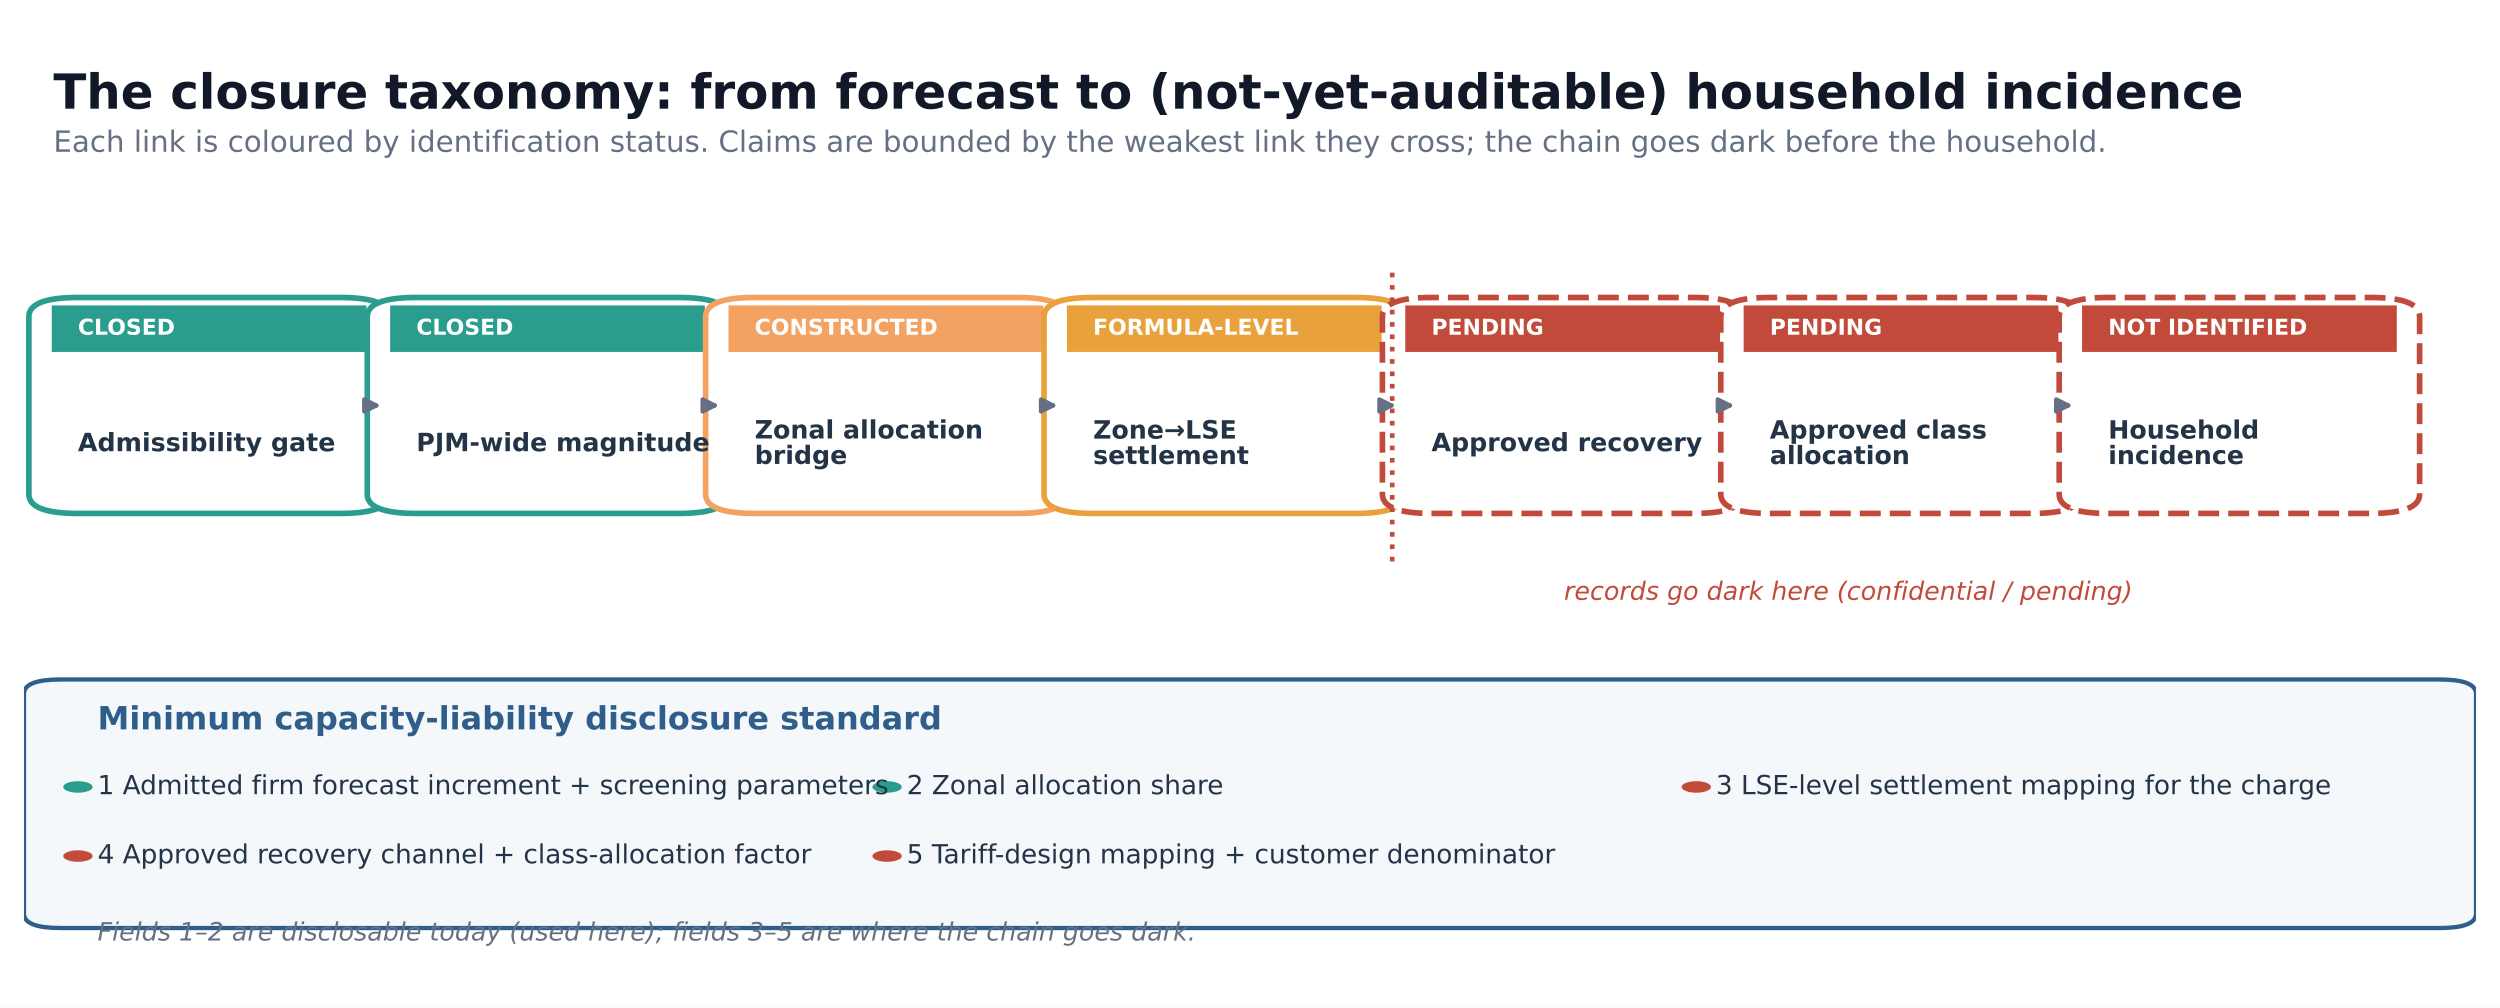
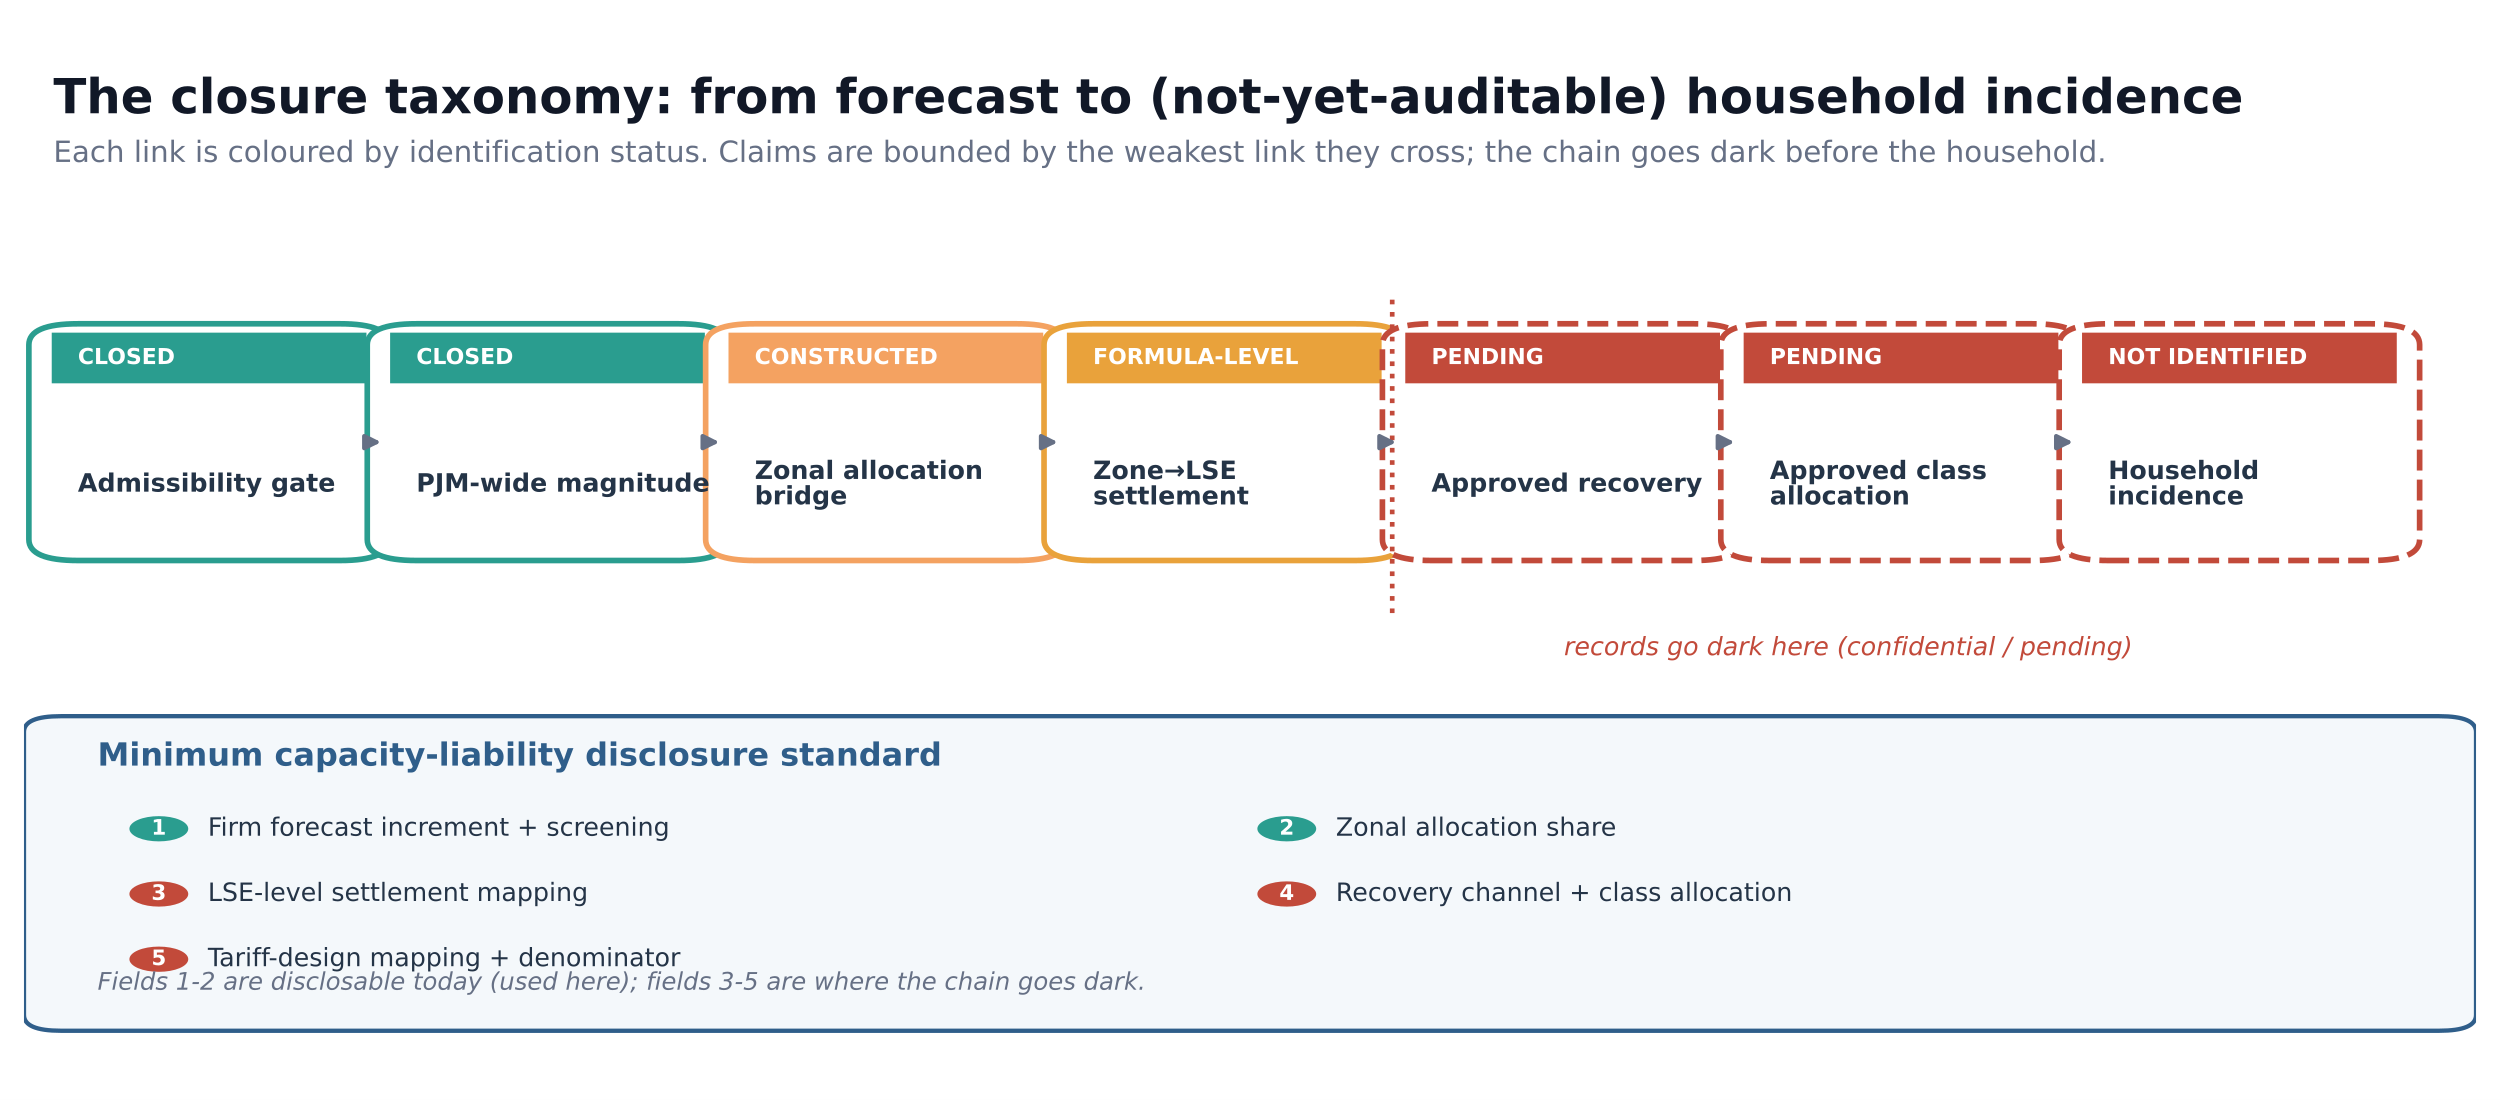
- <svg xmlns="http://www.w3.org/2000/svg" width="750.96pt" height="302.688pt" viewBox="0 0 750.96 302.688" version="1.1">
+ <svg xmlns="http://www.w3.org/2000/svg" width="750.96pt" height="330.408pt" viewBox="0 0 750.96 330.408" version="1.1">
  <defs>
    <style type="text/css">*{stroke-linejoin: round; stroke-linecap: butt}</style>
  </defs>
  <g id="figure_1">
    <g id="patch_1">
-       <path d="M 0 302.688  L 750.96 302.688  L 750.96 0  L 0 0  z " style="fill: #ffffff" />
+       <path d="M 0 330.408 L 750.96 330.408 L 750.96 0 L 0 0 z " style="fill: #ffffff" />
    </g>
    <g id="axes_1">
      <g id="patch_2">
-         <path d="M 23.404 154.227  L 102.216 154.227  Q 116.947 154.227 116.947 148.461  L 116.947 95.128  Q 116.947 89.362 102.216 89.362  L 23.404 89.362  Q 8.673 89.362 8.673 95.128  L 8.673 148.461  Q 8.673 154.227 23.404 154.227  z " clip-path="url(#p225a15767d)" style="fill: #ffffff; stroke: #2a9d8f; stroke-width: 1.7; stroke-linejoin: miter" />
+         <path d="M 23.404 168.364 L 102.216 168.364 Q 116.947 168.364 116.947 162.044 L 116.947 103.582 Q 116.947 97.262 102.216 97.262 L 23.404 97.262 Q 8.673 97.262 8.673 103.582 L 8.673 162.044 Q 8.673 168.364 23.404 168.364 z " clip-path="url(#p9add285028)" style="fill: #ffffff; stroke: #2a9d8f; stroke-width: 1.7; stroke-linejoin: miter" />
      </g>
      <g id="patch_3">
-         <path d="M 16.039 105.218  L 109.582 105.218  L 109.582 92.245  L 16.039 92.245  z " clip-path="url(#p225a15767d)" style="fill: #2a9d8f; stroke: #2a9d8f; stroke-linejoin: miter" />
+         <path d="M 16.039 114.643 L 109.582 114.643 L 109.582 100.422 L 16.039 100.422 z " clip-path="url(#p9add285028)" style="fill: #2a9d8f; stroke: #2a9d8f; stroke-linejoin: miter" />
      </g>
      <g id="patch_4">
-         <path d="M 125.05 154.227  L 203.862 154.227  Q 218.593 154.227 218.593 148.461  L 218.593 95.128  Q 218.593 89.362 203.862 89.362  L 125.05 89.362  Q 110.318 89.362 110.318 95.128  L 110.318 148.461  Q 110.318 154.227 125.05 154.227  z " clip-path="url(#p225a15767d)" style="fill: #ffffff; stroke: #2a9d8f; stroke-width: 1.7; stroke-linejoin: miter" />
+         <path d="M 125.05 168.364 L 203.862 168.364 Q 218.593 168.364 218.593 162.044 L 218.593 103.582 Q 218.593 97.262 203.862 97.262 L 125.05 97.262 Q 110.318 97.262 110.318 103.582 L 110.318 162.044 Q 110.318 168.364 125.05 168.364 z " clip-path="url(#p9add285028)" style="fill: #ffffff; stroke: #2a9d8f; stroke-width: 1.7; stroke-linejoin: miter" />
      </g>
      <g id="patch_5">
-         <path d="M 117.684 105.218  L 211.227 105.218  L 211.227 92.245  L 117.684 92.245  z " clip-path="url(#p225a15767d)" style="fill: #2a9d8f; stroke: #2a9d8f; stroke-linejoin: miter" />
+         <path d="M 117.684 114.643 L 211.227 114.643 L 211.227 100.422 L 117.684 100.422 z " clip-path="url(#p9add285028)" style="fill: #2a9d8f; stroke: #2a9d8f; stroke-linejoin: miter" />
      </g>
      <g id="patch_6">
-         <path d="M 226.695 154.227  L 305.507 154.227  Q 320.238 154.227 320.238 148.461  L 320.238 95.128  Q 320.238 89.362 305.507 89.362  L 226.695 89.362  Q 211.964 89.362 211.964 95.128  L 211.964 148.461  Q 211.964 154.227 226.695 154.227  z " clip-path="url(#p225a15767d)" style="fill: #ffffff; stroke: #f4a261; stroke-width: 1.7; stroke-linejoin: miter" />
+         <path d="M 226.695 168.364 L 305.507 168.364 Q 320.238 168.364 320.238 162.044 L 320.238 103.582 Q 320.238 97.262 305.507 97.262 L 226.695 97.262 Q 211.964 97.262 211.964 103.582 L 211.964 162.044 Q 211.964 168.364 226.695 168.364 z " clip-path="url(#p9add285028)" style="fill: #ffffff; stroke: #f4a261; stroke-width: 1.7; stroke-linejoin: miter" />
      </g>
      <g id="patch_7">
-         <path d="M 219.329 105.218  L 312.872 105.218  L 312.872 92.245  L 219.329 92.245  z " clip-path="url(#p225a15767d)" style="fill: #f4a261; stroke: #f4a261; stroke-linejoin: miter" />
+         <path d="M 219.329 114.643 L 312.872 114.643 L 312.872 100.422 L 219.329 100.422 z " clip-path="url(#p9add285028)" style="fill: #f4a261; stroke: #f4a261; stroke-linejoin: miter" />
      </g>
      <g id="patch_8">
-         <path d="M 328.34 154.227  L 407.152 154.227  Q 421.883 154.227 421.883 148.461  L 421.883 95.128  Q 421.883 89.362 407.152 89.362  L 328.34 89.362  Q 313.609 89.362 313.609 95.128  L 313.609 148.461  Q 313.609 154.227 328.34 154.227  z " clip-path="url(#p225a15767d)" style="fill: #ffffff; stroke: #e9a23b; stroke-width: 1.7; stroke-linejoin: miter" />
+         <path d="M 328.34 168.364 L 407.152 168.364 Q 421.883 168.364 421.883 162.044 L 421.883 103.582 Q 421.883 97.262 407.152 97.262 L 328.34 97.262 Q 313.609 97.262 313.609 103.582 L 313.609 162.044 Q 313.609 168.364 328.34 168.364 z " clip-path="url(#p9add285028)" style="fill: #ffffff; stroke: #e9a23b; stroke-width: 1.7; stroke-linejoin: miter" />
      </g>
      <g id="patch_9">
-         <path d="M 320.975 105.218  L 414.518 105.218  L 414.518 92.245  L 320.975 92.245  z " clip-path="url(#p225a15767d)" style="fill: #e9a23b; stroke: #e9a23b; stroke-linejoin: miter" />
+         <path d="M 320.975 114.643 L 414.518 114.643 L 414.518 100.422 L 320.975 100.422 z " clip-path="url(#p9add285028)" style="fill: #e9a23b; stroke: #e9a23b; stroke-linejoin: miter" />
      </g>
      <g id="patch_10">
-         <path d="M 429.985 154.227  L 508.797 154.227  Q 523.529 154.227 523.529 148.461  L 523.529 95.128  Q 523.529 89.362 508.797 89.362  L 429.985 89.362  Q 415.254 89.362 415.254 95.128  L 415.254 148.461  Q 415.254 154.227 429.985 154.227  z " clip-path="url(#p225a15767d)" style="fill: #ffffff; stroke-dasharray: 6.29,2.72; stroke-dashoffset: 0; stroke: #c24a3a; stroke-width: 1.7; stroke-linejoin: miter" />
+         <path d="M 429.985 168.364 L 508.797 168.364 Q 523.529 168.364 523.529 162.044 L 523.529 103.582 Q 523.529 97.262 508.797 97.262 L 429.985 97.262 Q 415.254 97.262 415.254 103.582 L 415.254 162.044 Q 415.254 168.364 429.985 168.364 z " clip-path="url(#p9add285028)" style="fill: #ffffff; stroke-dasharray: 6.29,2.72; stroke-dashoffset: 0; stroke: #c24a3a; stroke-width: 1.7; stroke-linejoin: miter" />
      </g>
      <g id="patch_11">
-         <path d="M 422.62 105.218  L 516.163 105.218  L 516.163 92.245  L 422.62 92.245  z " clip-path="url(#p225a15767d)" style="fill: #c24a3a; stroke: #c24a3a; stroke-linejoin: miter" />
+         <path d="M 422.62 114.643 L 516.163 114.643 L 516.163 100.422 L 422.62 100.422 z " clip-path="url(#p9add285028)" style="fill: #c24a3a; stroke: #c24a3a; stroke-linejoin: miter" />
      </g>
      <g id="patch_12">
-         <path d="M 531.631 154.227  L 610.443 154.227  Q 625.174 154.227 625.174 148.461  L 625.174 95.128  Q 625.174 89.362 610.443 89.362  L 531.631 89.362  Q 516.9 89.362 516.9 95.128  L 516.9 148.461  Q 516.9 154.227 531.631 154.227  z " clip-path="url(#p225a15767d)" style="fill: #ffffff; stroke-dasharray: 6.29,2.72; stroke-dashoffset: 0; stroke: #c24a3a; stroke-width: 1.7; stroke-linejoin: miter" />
+         <path d="M 531.631 168.364 L 610.443 168.364 Q 625.174 168.364 625.174 162.044 L 625.174 103.582 Q 625.174 97.262 610.443 97.262 L 531.631 97.262 Q 516.9 97.262 516.9 103.582 L 516.9 162.044 Q 516.9 168.364 531.631 168.364 z " clip-path="url(#p9add285028)" style="fill: #ffffff; stroke-dasharray: 6.29,2.72; stroke-dashoffset: 0; stroke: #c24a3a; stroke-width: 1.7; stroke-linejoin: miter" />
      </g>
      <g id="patch_13">
-         <path d="M 524.265 105.218  L 617.808 105.218  L 617.808 92.245  L 524.265 92.245  z " clip-path="url(#p225a15767d)" style="fill: #c24a3a; stroke: #c24a3a; stroke-linejoin: miter" />
+         <path d="M 524.265 114.643 L 617.808 114.643 L 617.808 100.422 L 524.265 100.422 z " clip-path="url(#p9add285028)" style="fill: #c24a3a; stroke: #c24a3a; stroke-linejoin: miter" />
      </g>
      <g id="patch_14">
-         <path d="M 633.276 154.227  L 712.088 154.227  Q 726.819 154.227 726.819 148.461  L 726.819 95.128  Q 726.819 89.362 712.088 89.362  L 633.276 89.362  Q 618.545 89.362 618.545 95.128  L 618.545 148.461  Q 618.545 154.227 633.276 154.227  z " clip-path="url(#p225a15767d)" style="fill: #ffffff; stroke-dasharray: 6.29,2.72; stroke-dashoffset: 0; stroke: #c24a3a; stroke-width: 1.7; stroke-linejoin: miter" />
+         <path d="M 633.276 168.364 L 712.088 168.364 Q 726.819 168.364 726.819 162.044 L 726.819 103.582 Q 726.819 97.262 712.088 97.262 L 633.276 97.262 Q 618.545 97.262 618.545 103.582 L 618.545 162.044 Q 618.545 168.364 633.276 168.364 z " clip-path="url(#p9add285028)" style="fill: #ffffff; stroke-dasharray: 6.29,2.72; stroke-dashoffset: 0; stroke: #c24a3a; stroke-width: 1.7; stroke-linejoin: miter" />
      </g>
      <g id="patch_15">
-         <path d="M 625.91 105.218  L 719.454 105.218  L 719.454 92.245  L 625.91 92.245  z " clip-path="url(#p225a15767d)" style="fill: #c24a3a; stroke: #c24a3a; stroke-linejoin: miter" />
+         <path d="M 625.91 114.643 L 719.454 114.643 L 719.454 100.422 L 625.91 100.422 z " clip-path="url(#p9add285028)" style="fill: #c24a3a; stroke: #c24a3a; stroke-linejoin: miter" />
      </g>
      <g id="patch_16">
-         <path d="M 18.248 278.767  L 732.712 278.767  Q 743.76 278.767 743.76 274.443  L 743.76 208.425  Q 743.76 204.101 732.712 204.101  L 18.248 204.101  Q 7.2 204.101 7.2 208.425  L 7.2 274.443  Q 7.2 278.767 18.248 278.767  z " clip-path="url(#p225a15767d)" style="fill: #f4f8fb; stroke: #2f5e8a; stroke-width: 1.3; stroke-linejoin: miter" />
+         <path d="M 18.248 309.62 L 732.712 309.62 Q 743.76 309.62 743.76 304.88 L 743.76 219.873 Q 743.76 215.133 732.712 215.133 L 18.248 215.133 Q 7.2 215.133 7.2 219.873 L 7.2 304.88 Q 7.2 309.62 18.248 309.62 z " clip-path="url(#p9add285028)" style="fill: #f4f8fb; stroke: #2f5e8a; stroke-width: 1.3; stroke-linejoin: miter" />
      </g>
      <g id="patch_17">
-         <path d="M 23.404 238.119  C 24.576 238.119 25.701 237.936 26.529 237.612  C 27.358 237.288 27.824 236.848 27.824 236.389  C 27.824 235.93 27.358 235.49 26.529 235.166  C 25.701 234.841 24.576 234.659 23.404 234.659  C 22.232 234.659 21.108 234.841 20.279 235.166  C 19.451 235.49 18.985 235.93 18.985 236.389  C 18.985 236.848 19.451 237.288 20.279 237.612  C 21.108 237.936 22.232 238.119 23.404 238.119  z " clip-path="url(#p225a15767d)" style="fill: #2a9d8f" />
+         <path d="M 47.711 252.738 C 50.055 252.738 52.303 252.339 53.961 251.628 C 55.618 250.916 56.55 249.952 56.55 248.946 C 56.55 247.94 55.618 246.976 53.961 246.265 C 52.303 245.554 50.055 245.154 47.711 245.154 C 45.367 245.154 43.118 245.554 41.461 246.265 C 39.803 246.976 38.872 247.94 38.872 248.946 C 38.872 249.952 39.803 250.916 41.461 251.628 C 43.118 252.339 45.367 252.738 47.711 252.738 z " clip-path="url(#p9add285028)" style="fill: #2a9d8f" />
      </g>
      <g id="patch_18">
-         <path d="M 266.469 238.119  C 267.641 238.119 268.765 237.936 269.594 237.612  C 270.423 237.288 270.888 236.848 270.888 236.389  C 270.888 235.93 270.423 235.49 269.594 235.166  C 268.765 234.841 267.641 234.659 266.469 234.659  C 265.297 234.659 264.173 234.841 263.344 235.166  C 262.515 235.49 262.05 235.93 262.05 236.389  C 262.05 236.848 262.515 237.288 263.344 237.612  C 264.173 237.936 265.297 238.119 266.469 238.119  z " clip-path="url(#p225a15767d)" style="fill: #2a9d8f" />
+         <path d="M 386.528 252.738 C 388.872 252.738 391.121 252.339 392.778 251.628 C 394.436 250.916 395.367 249.952 395.367 248.946 C 395.367 247.94 394.436 246.976 392.778 246.265 C 391.121 245.554 388.872 245.154 386.528 245.154 C 384.184 245.154 381.936 245.554 380.278 246.265 C 378.621 246.976 377.69 247.94 377.69 248.946 C 377.69 249.952 378.621 250.916 380.278 251.628 C 381.936 252.339 384.184 252.738 386.528 252.738 z " clip-path="url(#p9add285028)" style="fill: #2a9d8f" />
      </g>
      <g id="patch_19">
-         <path d="M 509.534 238.119  C 510.706 238.119 511.83 237.936 512.659 237.612  C 513.488 237.288 513.953 236.848 513.953 236.389  C 513.953 235.93 513.488 235.49 512.659 235.166  C 511.83 234.841 510.706 234.659 509.534 234.659  C 508.362 234.659 507.238 234.841 506.409 235.166  C 505.58 235.49 505.115 235.93 505.115 236.389  C 505.115 236.848 505.58 237.288 506.409 237.612  C 507.238 237.936 508.362 238.119 509.534 238.119  z " clip-path="url(#p225a15767d)" style="fill: #c24a3a" />
+         <path d="M 47.711 272.331 C 50.055 272.331 52.303 271.931 53.961 271.22 C 55.618 270.509 56.55 269.544 56.55 268.539 C 56.55 267.533 55.618 266.568 53.961 265.857 C 52.303 265.146 50.055 264.747 47.711 264.747 C 45.367 264.747 43.118 265.146 41.461 265.857 C 39.803 266.568 38.872 267.533 38.872 268.539 C 38.872 269.544 39.803 270.509 41.461 271.22 C 43.118 271.931 45.367 272.331 47.711 272.331 z " clip-path="url(#p9add285028)" style="fill: #c24a3a" />
      </g>
      <g id="patch_20">
-         <path d="M 23.404 258.875  C 24.576 258.875 25.701 258.693 26.529 258.369  C 27.358 258.044 27.824 257.604 27.824 257.146  C 27.824 256.687 27.358 256.247 26.529 255.923  C 25.701 255.598 24.576 255.416 23.404 255.416  C 22.232 255.416 21.108 255.598 20.279 255.923  C 19.451 256.247 18.985 256.687 18.985 257.146  C 18.985 257.604 19.451 258.044 20.279 258.369  C 21.108 258.693 22.232 258.875 23.404 258.875  z " clip-path="url(#p225a15767d)" style="fill: #c24a3a" />
+         <path d="M 386.528 272.331 C 388.872 272.331 391.121 271.931 392.778 271.22 C 394.436 270.509 395.367 269.544 395.367 268.539 C 395.367 267.533 394.436 266.568 392.778 265.857 C 391.121 265.146 388.872 264.747 386.528 264.747 C 384.184 264.747 381.936 265.146 380.278 265.857 C 378.621 266.568 377.69 267.533 377.69 268.539 C 377.69 269.544 378.621 270.509 380.278 271.22 C 381.936 271.931 384.184 272.331 386.528 272.331 z " clip-path="url(#p9add285028)" style="fill: #c24a3a" />
      </g>
      <g id="patch_21">
-         <path d="M 266.469 258.875  C 267.641 258.875 268.765 258.693 269.594 258.369  C 270.423 258.044 270.888 257.604 270.888 257.146  C 270.888 256.687 270.423 256.247 269.594 255.923  C 268.765 255.598 267.641 255.416 266.469 255.416  C 265.297 255.416 264.173 255.598 263.344 255.923  C 262.515 256.247 262.05 256.687 262.05 257.146  C 262.05 257.604 262.515 258.044 263.344 258.369  C 264.173 258.693 265.297 258.875 266.469 258.875  z " clip-path="url(#p225a15767d)" style="fill: #c24a3a" />
+         <path d="M 47.711 291.923 C 50.055 291.923 52.303 291.524 53.961 290.813 C 55.618 290.101 56.55 289.137 56.55 288.131 C 56.55 287.125 55.618 286.161 53.961 285.45 C 52.303 284.739 50.055 284.339 47.711 284.339 C 45.367 284.339 43.118 284.739 41.461 285.45 C 39.803 286.161 38.872 287.125 38.872 288.131 C 38.872 289.137 39.803 290.101 41.461 290.813 C 43.118 291.524 45.367 291.923 47.711 291.923 z " clip-path="url(#p9add285028)" style="fill: #c24a3a" />
      </g>
      <g id="line2d_1">
-         <path d="M 418.2 168.641  L 418.2 80.713  " clip-path="url(#p225a15767d)" style="fill: none; stroke-dasharray: 1.4,2.31; stroke-dashoffset: 0; stroke: #c24a3a; stroke-width: 1.4" />
+         <path d="M 418.2 184.164 L 418.2 87.782 " clip-path="url(#p9add285028)" style="fill: none; stroke-dasharray: 1.4,2.31; stroke-dashoffset: 0; stroke: #c24a3a; stroke-width: 1.4" />
      </g>
      <g id="text_1">
-         <text style="fill: #111827; font: 700 14.5px 'DejaVu Sans'; text-anchor: start" x="16.039" y="32.632" transform="rotate(-0 16.03872 32.63213)">The closure taxonomy: from forecast to (not-yet-auditable) household incidence</text>
+         <text style="font-weight: 700; font-size: 14.5px; font-family: 'DejaVu Sans'; text-anchor: start; fill: #111827" x="16.039" y="34.018" transform="rotate(-0 16.03872 34.01813)">The closure taxonomy: from forecast to (not-yet-auditable) household incidence</text>
      </g>
      <g id="text_2">
-         <text style="fill: #667085; font: 8.8px 'DejaVu Sans'; text-anchor: start" x="16.039" y="45.598" transform="rotate(-0 16.03872 45.59831)">Each link is coloured by identification status. Claims are bounded by the weakest link they cross; the chain goes dark before the household.</text>
+         <text style="font-size: 8.8px; font-family: 'DejaVu Sans'; text-anchor: start; fill: #667085" x="16.039" y="48.648" transform="rotate(-0 16.03872 48.64751)">Each link is coloured by identification status. Claims are bounded by the weakest link they cross; the chain goes dark before the household.</text>
      </g>
      <g id="text_3">
-         <text style="fill: #ffffff; font: 700 6.6px 'DejaVu Sans'; text-anchor: start" x="23.404" y="100.553" transform="rotate(-0 23.40432 100.5526)">CLOSED</text>
+         <text style="font-weight: 700; font-size: 6.6px; font-family: 'DejaVu Sans'; text-anchor: start; fill: #ffffff" x="23.404" y="109.354" transform="rotate(-0 23.40432 109.3537)">CLOSED</text>
      </g>
      <g id="text_4">
-         <text style="fill: #243447; font: 700 7.6px 'DejaVu Sans'; text-anchor: start" x="23.404" y="135.538" transform="rotate(-0 23.40432 135.5376)">Admissibility gate</text>
+         <text style="font-weight: 700; font-size: 7.6px; font-family: 'DejaVu Sans'; text-anchor: start; fill: #243447" x="23.404" y="147.679" transform="rotate(-0 23.40432 147.6789)">Admissibility gate</text>
      </g>
      <g id="patch_22">
-         <path d="M 112.395 121.794  Q 113.431 121.794 113.014 121.794  " style="fill: none; stroke: #667085; stroke-width: 1.3; stroke-linecap: round" />
-         <path d="M 109.414 119.994  L 113.014 121.794  L 109.414 123.594  z " style="fill: #667085; stroke: #667085; stroke-width: 1.3; stroke-linecap: round" />
+         <path d="M 112.395 132.813 Q 113.431 132.813 113.014 132.813 " style="fill: none; stroke: #667085; stroke-width: 1.3; stroke-linecap: round" />
+         <path d="M 109.414 131.013 L 113.014 132.813 L 109.414 134.613 z " style="fill: #667085; stroke: #667085; stroke-width: 1.3; stroke-linecap: round" />
      </g>
      <g id="text_5">
-         <text style="fill: #ffffff; font: 700 6.6px 'DejaVu Sans'; text-anchor: start" x="125.05" y="100.553" transform="rotate(-0 125.0496 100.5526)">CLOSED</text>
+         <text style="font-weight: 700; font-size: 6.6px; font-family: 'DejaVu Sans'; text-anchor: start; fill: #ffffff" x="125.05" y="109.354" transform="rotate(-0 125.0496 109.3537)">CLOSED</text>
      </g>
      <g id="text_6">
-         <text style="fill: #243447; font: 700 7.6px 'DejaVu Sans'; text-anchor: start" x="125.05" y="135.538" transform="rotate(-0 125.0496 135.5376)">PJM-wide magnitude</text>
+         <text style="font-weight: 700; font-size: 7.6px; font-family: 'DejaVu Sans'; text-anchor: start; fill: #243447" x="125.05" y="147.679" transform="rotate(-0 125.0496 147.6789)">PJM-wide magnitude</text>
      </g>
      <g id="patch_23">
-         <path d="M 214.04 121.794  Q 215.076 121.794 214.659 121.794  " style="fill: none; stroke: #667085; stroke-width: 1.3; stroke-linecap: round" />
-         <path d="M 211.059 119.994  L 214.659 121.794  L 211.059 123.594  z " style="fill: #667085; stroke: #667085; stroke-width: 1.3; stroke-linecap: round" />
+         <path d="M 214.04 132.813 Q 215.076 132.813 214.659 132.813 " style="fill: none; stroke: #667085; stroke-width: 1.3; stroke-linecap: round" />
+         <path d="M 211.059 131.013 L 214.659 132.813 L 211.059 134.613 z " style="fill: #667085; stroke: #667085; stroke-width: 1.3; stroke-linecap: round" />
      </g>
      <g id="text_7">
-         <text style="fill: #ffffff; font: 700 6.6px 'DejaVu Sans'; text-anchor: start" x="226.695" y="100.553" transform="rotate(-0 226.6949 100.5526)">CONSTRUCTED</text>
+         <text style="font-weight: 700; font-size: 6.6px; font-family: 'DejaVu Sans'; text-anchor: start; fill: #ffffff" x="226.695" y="109.354" transform="rotate(-0 226.6949 109.3537)">CONSTRUCTED</text>
      </g>
      <g id="text_8">
-         <text style="fill: #243447; font: 700 7.6px 'DejaVu Sans'" transform="translate(226.6949 131.7155)">Zonal allocation</text>
-         <text style="fill: #243447; font: 700 7.6px 'DejaVu Sans'" transform="translate(226.6949 139.3596)">bridge</text>
+         <text style="font-weight: 700; font-size: 7.6px; font-family: 'DejaVu Sans'; fill: #243447" transform="translate(226.6949 143.8569)">Zonal allocation</text>
+         <text style="font-weight: 700; font-size: 7.6px; font-family: 'DejaVu Sans'; fill: #243447" transform="translate(226.6949 151.501)">bridge</text>
      </g>
      <g id="patch_24">
-         <path d="M 315.685 121.794  Q 316.722 121.794 316.305 121.794  " style="fill: none; stroke: #667085; stroke-width: 1.3; stroke-linecap: round" />
-         <path d="M 312.705 119.994  L 316.305 121.794  L 312.705 123.594  z " style="fill: #667085; stroke: #667085; stroke-width: 1.3; stroke-linecap: round" />
+         <path d="M 315.685 132.813 Q 316.722 132.813 316.305 132.813 " style="fill: none; stroke: #667085; stroke-width: 1.3; stroke-linecap: round" />
+         <path d="M 312.705 131.013 L 316.305 132.813 L 312.705 134.613 z " style="fill: #667085; stroke: #667085; stroke-width: 1.3; stroke-linecap: round" />
      </g>
      <g id="text_9">
-         <text style="fill: #ffffff; font: 700 6.6px 'DejaVu Sans'; text-anchor: start" x="328.34" y="100.553" transform="rotate(-0 328.3402 100.5526)">FORMULA-LEVEL</text>
+         <text style="font-weight: 700; font-size: 6.6px; font-family: 'DejaVu Sans'; text-anchor: start; fill: #ffffff" x="328.34" y="109.354" transform="rotate(-0 328.3402 109.3537)">FORMULA-LEVEL</text>
      </g>
      <g id="text_10">
-         <text style="fill: #243447; font: 700 7.6px 'DejaVu Sans'" transform="translate(328.3402 131.7452)">Zone→LSE</text>
-         <text style="fill: #243447; font: 700 7.6px 'DejaVu Sans'" transform="translate(328.3402 139.3893)">settlement</text>
+         <text style="font-weight: 700; font-size: 7.6px; font-family: 'DejaVu Sans'; fill: #243447" transform="translate(328.3402 143.8866)">Zone→LSE</text>
+         <text style="font-weight: 700; font-size: 7.6px; font-family: 'DejaVu Sans'; fill: #243447" transform="translate(328.3402 151.5307)">settlement</text>
      </g>
      <g id="patch_25">
-         <path d="M 417.331 121.794  Q 418.367 121.794 417.95 121.794  " style="fill: none; stroke: #667085; stroke-width: 1.3; stroke-linecap: round" />
-         <path d="M 414.35 119.994  L 417.95 121.794  L 414.35 123.594  z " style="fill: #667085; stroke: #667085; stroke-width: 1.3; stroke-linecap: round" />
+         <path d="M 417.331 132.813 Q 418.367 132.813 417.95 132.813 " style="fill: none; stroke: #667085; stroke-width: 1.3; stroke-linecap: round" />
+         <path d="M 414.35 131.013 L 417.95 132.813 L 414.35 134.613 z " style="fill: #667085; stroke: #667085; stroke-width: 1.3; stroke-linecap: round" />
      </g>
      <g id="text_11">
-         <text style="fill: #ffffff; font: 700 6.6px 'DejaVu Sans'; text-anchor: start" x="429.985" y="100.553" transform="rotate(-0 429.9854 100.5526)">PENDING</text>
+         <text style="font-weight: 700; font-size: 6.6px; font-family: 'DejaVu Sans'; text-anchor: start; fill: #ffffff" x="429.985" y="109.354" transform="rotate(-0 429.9854 109.3537)">PENDING</text>
      </g>
      <g id="text_12">
-         <text style="fill: #243447; font: 700 7.6px 'DejaVu Sans'; text-anchor: start" x="429.985" y="135.538" transform="rotate(-0 429.9854 135.5376)">Approved recovery</text>
+         <text style="font-weight: 700; font-size: 7.6px; font-family: 'DejaVu Sans'; text-anchor: start; fill: #243447" x="429.985" y="147.679" transform="rotate(-0 429.9854 147.6789)">Approved recovery</text>
      </g>
      <g id="patch_26">
-         <path d="M 518.976 121.794  Q 520.012 121.794 519.595 121.794  " style="fill: none; stroke: #667085; stroke-width: 1.3; stroke-linecap: round" />
-         <path d="M 515.995 119.994  L 519.595 121.794  L 515.995 123.594  z " style="fill: #667085; stroke: #667085; stroke-width: 1.3; stroke-linecap: round" />
+         <path d="M 518.976 132.813 Q 520.012 132.813 519.595 132.813 " style="fill: none; stroke: #667085; stroke-width: 1.3; stroke-linecap: round" />
+         <path d="M 515.995 131.013 L 519.595 132.813 L 515.995 134.613 z " style="fill: #667085; stroke: #667085; stroke-width: 1.3; stroke-linecap: round" />
      </g>
      <g id="text_13">
-         <text style="fill: #ffffff; font: 700 6.6px 'DejaVu Sans'; text-anchor: start" x="531.631" y="100.553" transform="rotate(-0 531.6307 100.5526)">PENDING</text>
+         <text style="font-weight: 700; font-size: 6.6px; font-family: 'DejaVu Sans'; text-anchor: start; fill: #ffffff" x="531.631" y="109.354" transform="rotate(-0 531.6307 109.3537)">PENDING</text>
      </g>
      <g id="text_14">
-         <text style="fill: #243447; font: 700 7.6px 'DejaVu Sans'" transform="translate(531.6307 131.7452)">Approved class</text>
-         <text style="fill: #243447; font: 700 7.6px 'DejaVu Sans'" transform="translate(531.6307 139.3893)">allocation</text>
+         <text style="font-weight: 700; font-size: 7.6px; font-family: 'DejaVu Sans'; fill: #243447" transform="translate(531.6307 143.8866)">Approved class</text>
+         <text style="font-weight: 700; font-size: 7.6px; font-family: 'DejaVu Sans'; fill: #243447" transform="translate(531.6307 151.5307)">allocation</text>
      </g>
      <g id="patch_27">
-         <path d="M 620.621 121.794  Q 621.658 121.794 621.241 121.794  " style="fill: none; stroke: #667085; stroke-width: 1.3; stroke-linecap: round" />
-         <path d="M 617.641 119.994  L 621.241 121.794  L 617.641 123.594  z " style="fill: #667085; stroke: #667085; stroke-width: 1.3; stroke-linecap: round" />
+         <path d="M 620.621 132.813 Q 621.658 132.813 621.241 132.813 " style="fill: none; stroke: #667085; stroke-width: 1.3; stroke-linecap: round" />
+         <path d="M 617.641 131.013 L 621.241 132.813 L 617.641 134.613 z " style="fill: #667085; stroke: #667085; stroke-width: 1.3; stroke-linecap: round" />
      </g>
      <g id="text_15">
-         <text style="fill: #ffffff; font: 700 6.6px 'DejaVu Sans'; text-anchor: start" x="633.276" y="100.553" transform="rotate(-0 633.276 100.5526)">NOT IDENTIFIED</text>
+         <text style="font-weight: 700; font-size: 6.6px; font-family: 'DejaVu Sans'; text-anchor: start; fill: #ffffff" x="633.276" y="109.354" transform="rotate(-0 633.276 109.3537)">NOT IDENTIFIED</text>
      </g>
      <g id="text_16">
-         <text style="fill: #243447; font: 700 7.6px 'DejaVu Sans'" transform="translate(633.276 131.7452)">Household</text>
-         <text style="fill: #243447; font: 700 7.6px 'DejaVu Sans'" transform="translate(633.276 139.3893)">incidence</text>
+         <text style="font-weight: 700; font-size: 7.6px; font-family: 'DejaVu Sans'; fill: #243447" transform="translate(633.276 143.8866)">Household</text>
+         <text style="font-weight: 700; font-size: 7.6px; font-family: 'DejaVu Sans'; fill: #243447" transform="translate(633.276 151.5307)">incidence</text>
      </g>
      <g id="text_17">
-         <text style="fill: #c24a3a; font: italic 7.6px 'DejaVu Sans'; text-anchor: middle" x="555.201" y="180.173" transform="rotate(-0 555.2006 180.1728)">records go dark here (confidential / pending)</text>
+         <text style="font-style: italic; font-size: 7.6px; font-family: 'DejaVu Sans'; text-anchor: middle; fill: #c24a3a" x="555.201" y="196.805" transform="rotate(-0 555.2006 196.8048)">records go dark here (confidential / pending)</text>
      </g>
      <g id="text_18">
-         <text style="fill: #2f5e8a; font: 700 9.6px 'DejaVu Sans'; text-anchor: start" x="29.297" y="219.092" transform="rotate(-0 29.2968 219.0917)">Minimum capacity-liability disclosure standard</text>
+         <text style="font-weight: 700; font-size: 9.6px; font-family: 'DejaVu Sans'; text-anchor: start; fill: #2f5e8a" x="29.297" y="229.986" transform="rotate(-0 29.2968 229.9856)">Minimum capacity-liability disclosure standard</text>
      </g>
      <g id="text_19">
-         <text style="fill: #243447; font: 7.9px 'DejaVu Sans'; text-anchor: start" x="29.297" y="238.569" transform="rotate(-0 29.2968 238.5689)">1  Admitted firm forecast increment + screening parameters</text>
+         <text style="font-weight: 700; font-size: 6.4px; font-family: 'DejaVu Sans'; text-anchor: middle; fill: #ffffff" x="47.711" y="250.712" transform="rotate(-0 47.7108 250.7121)">1</text>
      </g>
      <g id="text_20">
-         <text style="fill: #243447; font: 7.9px 'DejaVu Sans'; text-anchor: start" x="272.362" y="238.569" transform="rotate(-0 272.3616 238.5689)">2  Zonal allocation share</text>
+         <text style="font-size: 7.6px; font-family: 'DejaVu Sans'; text-anchor: start; fill: #243447" x="62.442" y="251.043" transform="rotate(-0 62.442 251.0432)">Firm forecast increment + screening</text>
      </g>
      <g id="text_21">
-         <text style="fill: #243447; font: 7.9px 'DejaVu Sans'; text-anchor: start" x="515.426" y="238.569" transform="rotate(-0 515.4264 238.5689)">3  LSE-level settlement mapping for the charge</text>
+         <text style="font-weight: 700; font-size: 6.4px; font-family: 'DejaVu Sans'; text-anchor: middle; fill: #ffffff" x="386.528" y="250.712" transform="rotate(-0 386.5284 250.7121)">2</text>
      </g>
      <g id="text_22">
-         <text style="fill: #243447; font: 7.9px 'DejaVu Sans'; text-anchor: start" x="29.297" y="259.326" transform="rotate(-0 29.2968 259.3256)">4  Approved recovery channel + class-allocation factor</text>
+         <text style="font-size: 7.6px; font-family: 'DejaVu Sans'; text-anchor: start; fill: #243447" x="401.26" y="251.043" transform="rotate(-0 401.2596 251.0432)">Zonal allocation share</text>
      </g>
      <g id="text_23">
-         <text style="fill: #243447; font: 7.9px 'DejaVu Sans'; text-anchor: start" x="272.362" y="259.326" transform="rotate(-0 272.3616 259.3256)">5  Tariff-design mapping + customer denominator</text>
+         <text style="font-weight: 700; font-size: 6.4px; font-family: 'DejaVu Sans'; text-anchor: middle; fill: #ffffff" x="47.711" y="270.305" transform="rotate(-0 47.7108 270.3046)">3</text>
      </g>
      <g id="text_24">
-         <text style="fill: #667085; font: italic 7.6px 'DejaVu Sans'; text-anchor: start" x="29.297" y="282.515" transform="rotate(-0 29.2968 282.515)">Fields 1–2 are disclosable today (used here); fields 3–5 are where the chain goes dark.</text>
+         <text style="font-size: 7.6px; font-family: 'DejaVu Sans'; text-anchor: start; fill: #243447" x="62.442" y="270.636" transform="rotate(-0 62.442 270.6357)">LSE-level settlement mapping</text>
+       </g>
+       <g id="text_25">
+         <text style="font-weight: 700; font-size: 6.4px; font-family: 'DejaVu Sans'; text-anchor: middle; fill: #ffffff" x="386.528" y="270.305" transform="rotate(-0 386.5284 270.3046)">4</text>
+       </g>
+       <g id="text_26">
+         <text style="font-size: 7.6px; font-family: 'DejaVu Sans'; text-anchor: start; fill: #243447" x="401.26" y="270.636" transform="rotate(-0 401.2596 270.6357)">Recovery channel + class allocation</text>
+       </g>
+       <g id="text_27">
+         <text style="font-weight: 700; font-size: 6.4px; font-family: 'DejaVu Sans'; text-anchor: middle; fill: #ffffff" x="47.711" y="289.897" transform="rotate(-0 47.7108 289.8971)">5</text>
+       </g>
+       <g id="text_28">
+         <text style="font-size: 7.6px; font-family: 'DejaVu Sans'; text-anchor: start; fill: #243447" x="62.442" y="290.228" transform="rotate(-0 62.442 290.2282)">Tariff-design mapping + denominator</text>
+       </g>
+       <g id="text_29">
+         <text style="font-style: italic; font-size: 7.3px; font-family: 'DejaVu Sans'; text-anchor: start; fill: #667085" x="29.297" y="297.295" transform="rotate(-0 29.2968 297.2953)">Fields 1-2 are disclosable today (used here); fields 3-5 are where the chain goes dark.</text>
      </g>
    </g>
  </g>
  <defs>
-     <clipPath id="p225a15767d">
-       <rect x="7.2" y="7.2" width="736.56" height="288.288" />
+     <clipPath id="p9add285028">
+       <rect x="7.2" y="7.2" width="736.56" height="316.008" />
    </clipPath>
  </defs>
</svg>
